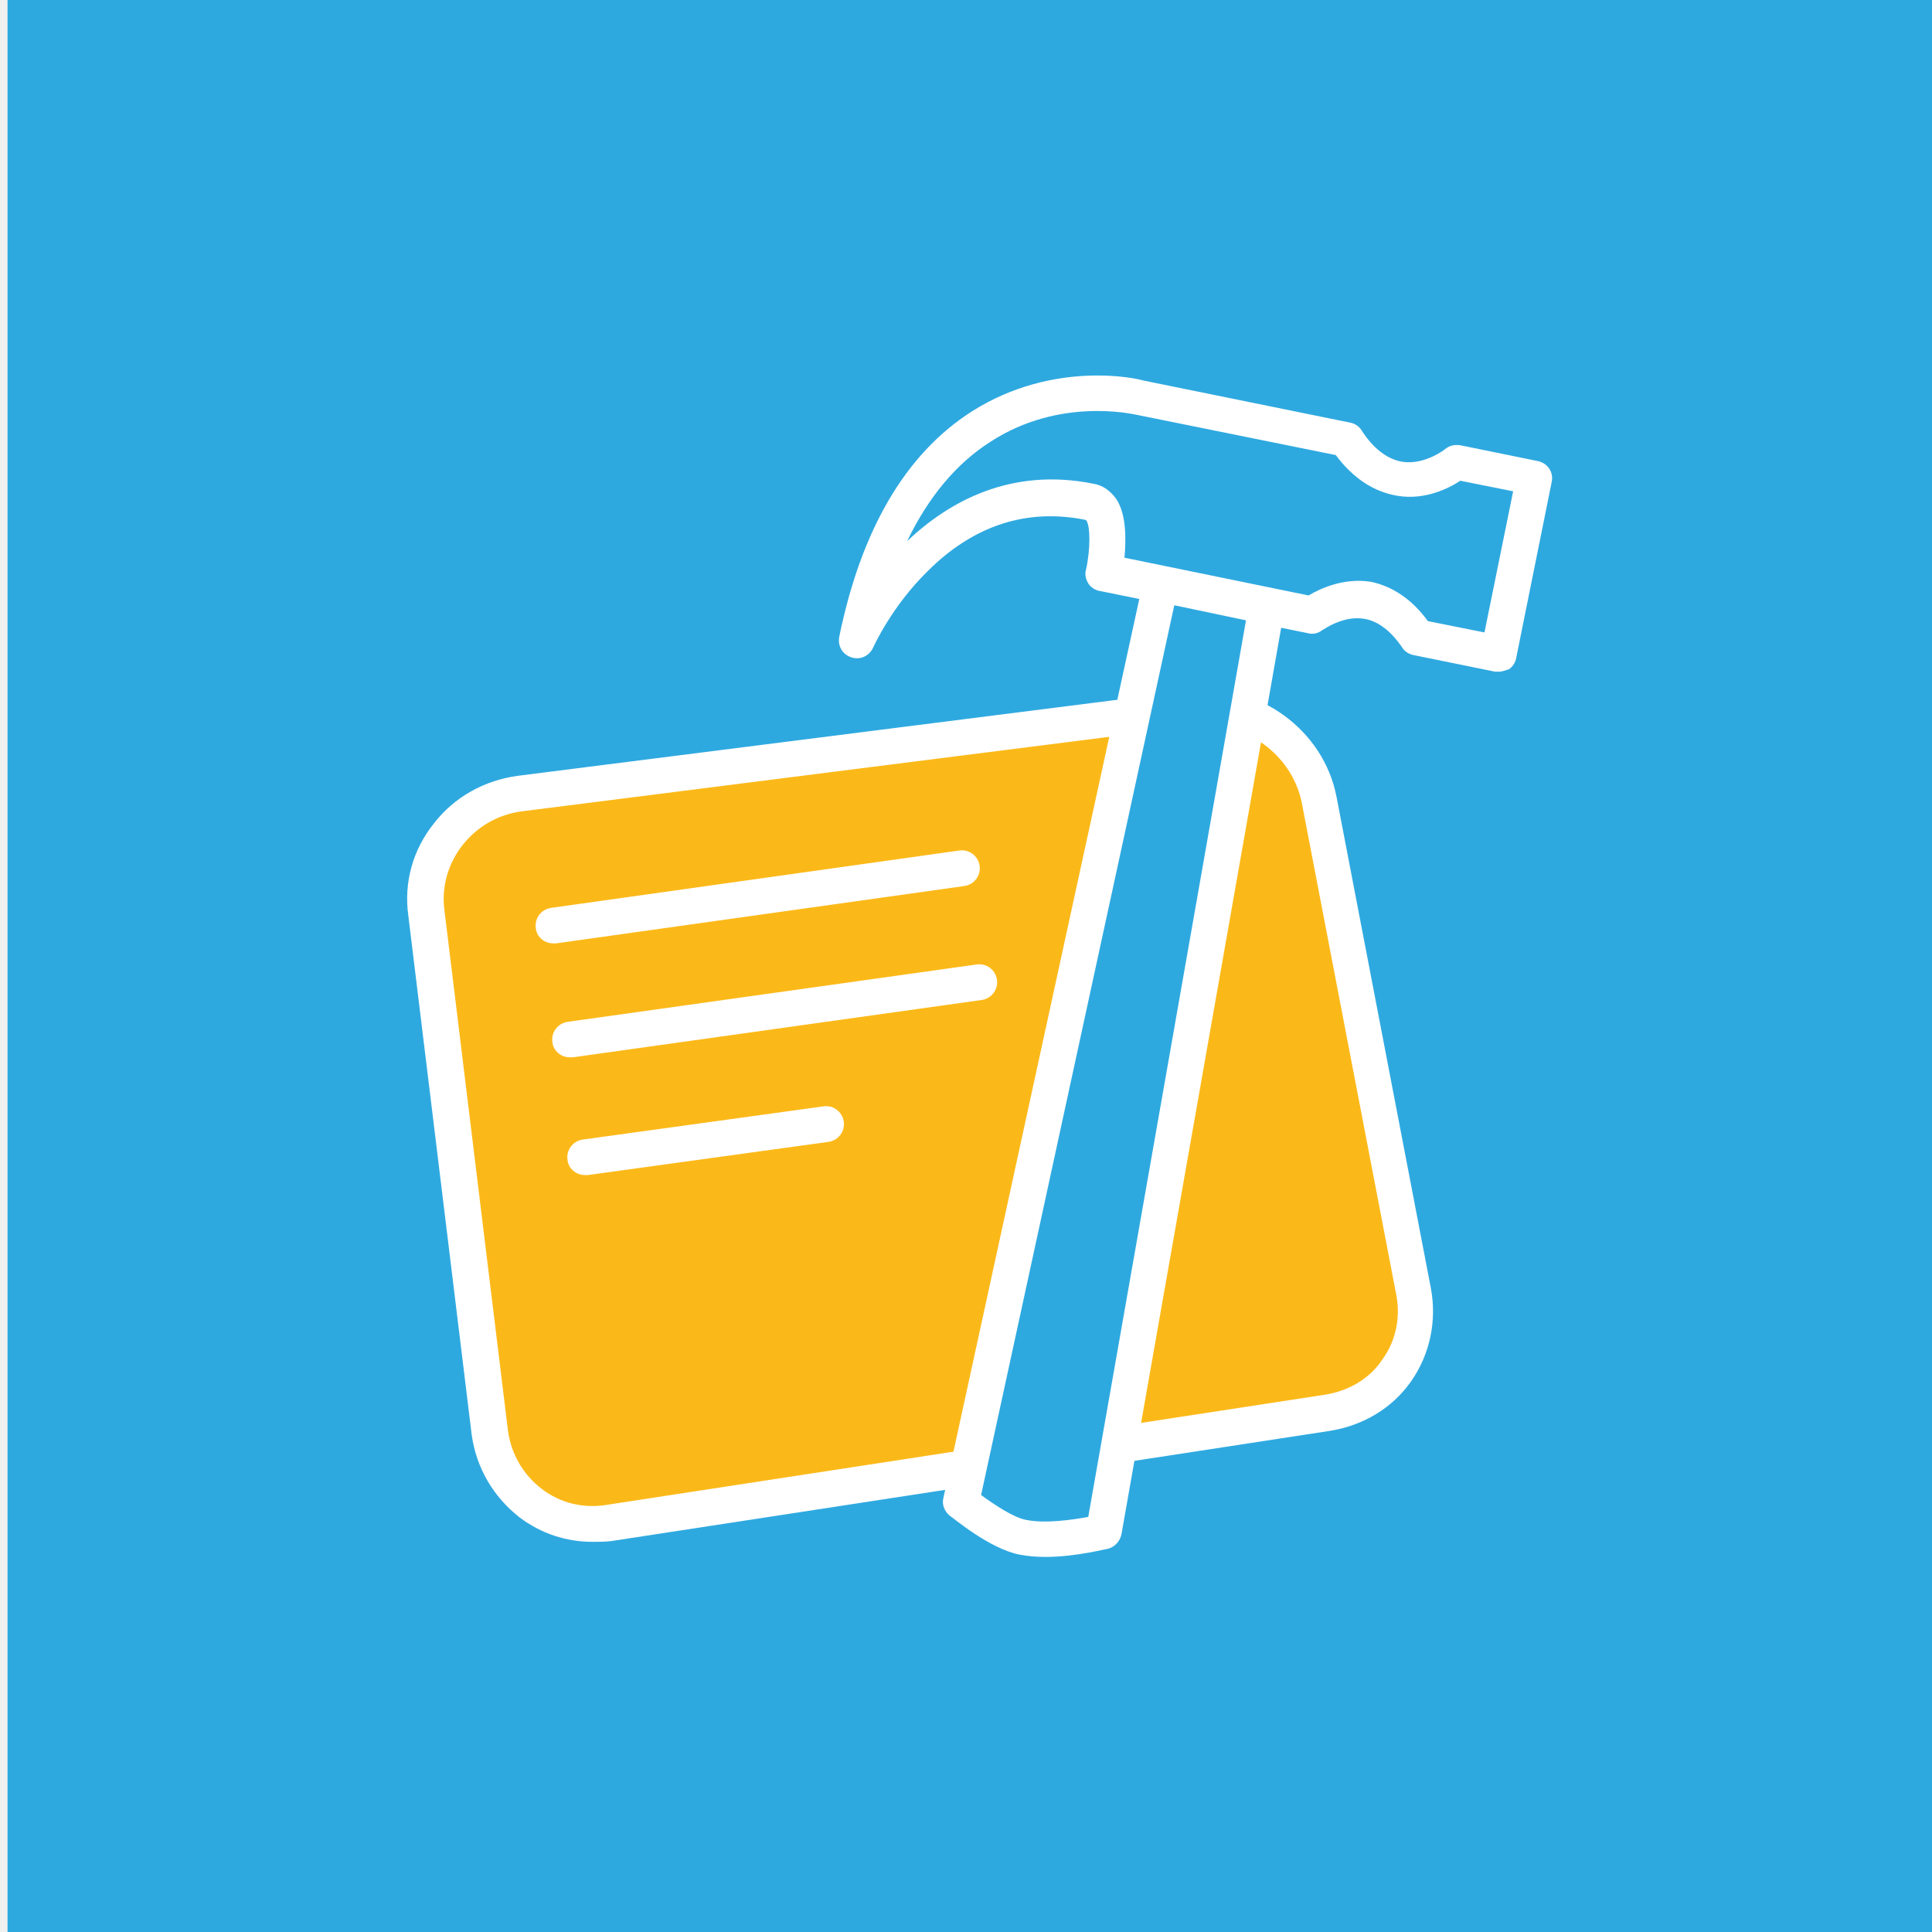
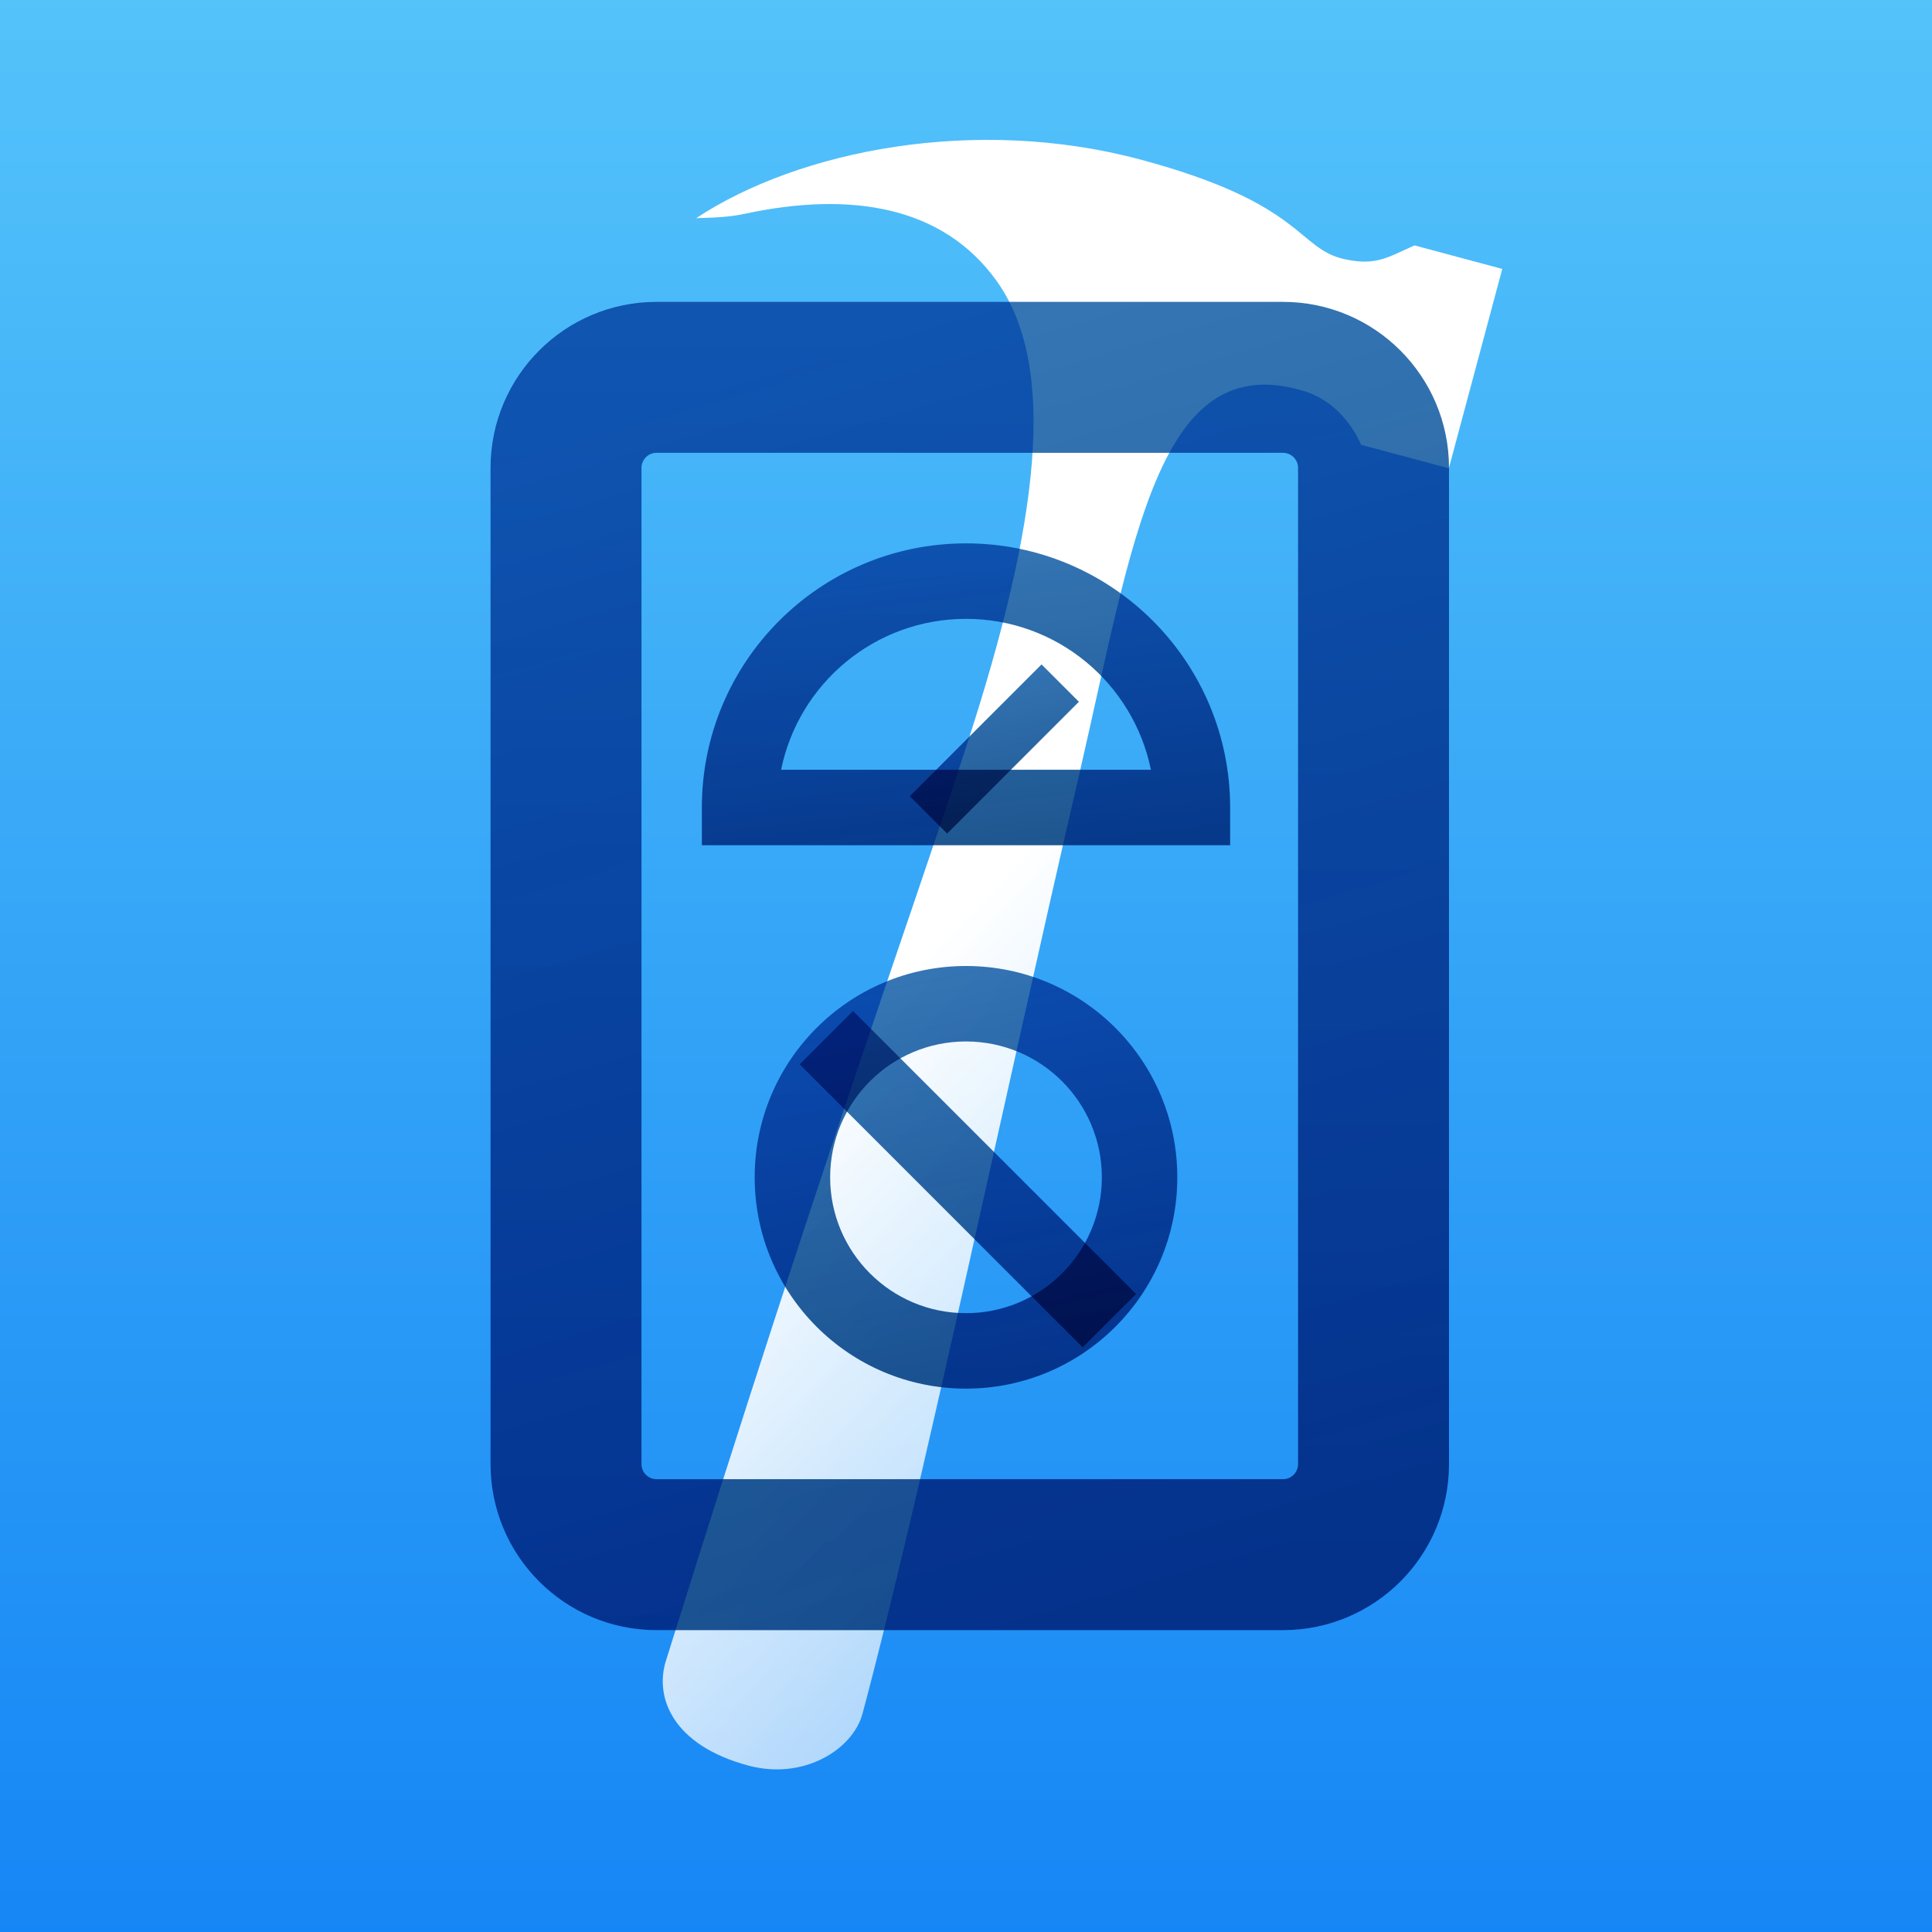
- <svg xmlns="http://www.w3.org/2000/svg" version="1.1" id="Layer_1" x="0px" y="0px" viewBox="-351 153 256 256" style="enable-background:new -351 153 256 256;" xml:space="preserve">
-   <style type="text/css">
- 	.st0{fill:#2EA9E0;}
- 	.st1{fill:#FBB919;}
- 	.st2{fill:#FFFFFF;}
- </style>
-   <g>
-     <g>
-       <rect x="-350" y="153" class="st0" width="256" height="256" />
-     </g>
-     <g>
-       <g>
-         <g>
-           <path class="st1" d="M-163.7,324.1c1.5,7.7-3.6,14.9-11.4,16.1l-95.2,14.6c-7.7,1.2-14.8-4.2-15.8-12l-8.4-68.8      c-1-7.8,4.6-14.9,12.4-15.9l89.1-11.3c7.8-1,15.3,4.5,16.8,12.2L-163.7,324.1z" />
+ <svg xmlns="http://www.w3.org/2000/svg" xmlns:xlink="http://www.w3.org/1999/xlink" width="256px" height="256px" viewBox="0 0 256 256" version="1.1">
+   <defs>
+     <linearGradient x1="50%" y1="0%" x2="50%" y2="100%" id="linearGradient-1">
+       <stop stop-color="#54C3FA" offset="0%" />
+       <stop stop-color="#1586F5" offset="100%" />
+     </linearGradient>
+     <rect id="path-2" x="0" y="0" width="256" height="256" />
+     <linearGradient x1="62.639%" y1="39.956%" x2="155.019%" y2="142.072%" id="linearGradient-4">
+       <stop stop-color="#FFFFFF" offset="0%" />
+       <stop stop-color="#FFFFFF" stop-opacity="0" offset="100%" />
+     </linearGradient>
+     <linearGradient x1="50%" y1="0%" x2="70.782%" y2="100%" id="linearGradient-5">
+       <stop stop-color="#135EA7" stop-opacity="0.855" offset="0%" />
+       <stop stop-color="#1E568F" offset="100%" />
+     </linearGradient>
+   </defs>
+   <g id="New-Icons" stroke="none" stroke-width="1" fill="none" fill-rule="evenodd">
+     <g id="Xcode-Analyze">
+       <g id="xcode-analyze">
+         <mask id="mask-3" fill="white">
+           <use xlink:href="#path-2" />
+         </mask>
+         <use id="Rectangle" fill="url(#linearGradient-1)" xlink:href="#path-2" />
+         <g id="hammer" mask="url(#mask-3)" fill="url(#linearGradient-4)">
+           <g transform="translate(120.7427, 126.3679) rotate(15) translate(-120.7427, -126.3679) translate(67.74266, 16.8679)" id="Oval">
+             <path d="M83.878,24.017 C89.766,24.193 93.082,28.94 93.129,28.94 C98.806,28.94 102.802,28.94 105.163,28.94 C105.163,20.47 105.163,4.09 105.163,1.588 C101.411,1.588 99.97,1.588 93.129,1.588 C90.092,4.027 88.938,5.54 84.672,5.746 C78.161,6.06 77.713,1.42108547e-14 55.1,1.42108547e-14 C32.488,1.42108547e-14 11.1,10.499 0.251,22.737 C2.897,21.938 4.413,21.484 6.4,20.47 C19.14,13.968 31.432,12.723 40.86,20.47 C51.759,29.425 54.59,50.274 52.951,80.929 C51.52,107.713 48.793,136.699 45.852,208.44 C45.644,213.509 49.627,219 59.993,219 C67.608,219 72.827,213.349 72.827,208.44 C72.827,178.917 69.917,126.677 68.355,80.929 C67.265,49 63.723,23.414 83.878,24.017 Z" />
+           </g>
        </g>
-         <g>
-           <path class="st2" d="M-272.5,357.3c-3.5,0-6.8-1.1-9.6-3.2c-3.5-2.7-5.8-6.6-6.4-11l-8.4-68.8c-0.6-4.4,0.6-8.7,3.4-12.2      c2.7-3.5,6.7-5.7,11.1-6.3l89.1-11.3c9-1.1,17.7,5.2,19.4,14.1l12.5,65.1c0.8,4.3-0.1,8.7-2.6,12.3c-2.5,3.6-6.4,5.9-10.8,6.6      l-95.2,14.6C-270.8,357.3-271.6,357.3-272.5,357.3z M-191.2,249.1c-0.5,0-1,0-1.5,0.1l-89.1,11.3c-6.5,0.8-11.2,6.8-10.3,13.2      l8.4,68.8c0.4,3.1,2,5.9,4.5,7.8c2.5,1.9,5.5,2.6,8.6,2.1l95.2-14.6c3.1-0.5,5.9-2.1,7.6-4.7c1.8-2.5,2.4-5.6,1.8-8.6l0,0      l-12.5-65.1C-179.7,253.4-185.2,249.1-191.2,249.1z" />
-         </g>
-       </g>
-       <g>
-         <g>
-           <path class="st0" d="M-237.5,237.8c8-39.4,37.3-32.2,37.3-32.2l27.6,5.6c6.5,9.8,14.6,3,14.6,3l10.3,2.1l-4.7,23.3l-10.8-2.2      c-6-9.1-14-2.9-14-2.9l-27.6-5.6c0,0,1.9-8.7-1.8-9.4C-227.5,215.2-237.5,237.8-237.5,237.8z" />
-           <path class="st2" d="M-152.4,242c-0.2,0-0.3,0-0.5,0l-10.8-2.2c-0.6-0.1-1.2-0.5-1.5-1c-1.5-2.2-3.2-3.5-5-3.8      c-2.9-0.5-5.5,1.5-5.6,1.5c-0.5,0.4-1.2,0.6-1.9,0.4l-27.6-5.6c-0.6-0.1-1.2-0.5-1.5-1c-0.3-0.5-0.5-1.2-0.3-1.8      c0.6-2.7,0.6-5.9,0-6.6c-7.8-1.6-14.9,0.7-21,6.8c-4.8,4.7-7.2,10.1-7.2,10.1c-0.5,1.1-1.7,1.7-2.9,1.3      c-1.2-0.4-1.8-1.5-1.6-2.7c2.9-14.2,8.8-24.3,17.6-29.9c10.9-6.9,22.1-4.3,22.6-4.1l27.5,5.6c0.6,0.1,1.2,0.5,1.5,1      c1.6,2.5,3.5,3.9,5.5,4.2c3,0.4,5.6-1.7,5.6-1.7c0.6-0.5,1.3-0.6,2-0.5l10.3,2.1c1.3,0.3,2.1,1.5,1.8,2.8l-4.7,23.3      c-0.1,0.6-0.5,1.2-1,1.5C-151.5,241.8-151.9,242-152.4,242z M-161.8,235.3l7.5,1.5l3.8-18.7l-7-1.4c-1.5,1-4.7,2.6-8.3,2      c-3.1-0.5-5.9-2.3-8.2-5.4l-26.7-5.4c-0.2,0-9.9-2.3-19,3.6c-4.6,2.9-8.3,7.4-11.1,13.2c5.6-5.3,13.8-9.8,24.7-7.6      c1.2,0.2,2.2,0.9,3,2c1.4,2.1,1.3,5.5,1.1,7.8l24.4,5c1.5-0.9,4.7-2.4,8.3-1.8C-166.5,230.7-163.9,232.4-161.8,235.3z" />
-         </g>
-         <g>
-           <path class="st0" d="M-197.1,230.4L-223.6,352c0,0,4.7,4,8.2,4.7c4.4,0.9,10.7-0.8,10.7-0.8l21.6-122.6L-197.1,230.4z" />
-           <path class="st2" d="M-212.5,359.3c-1.2,0-2.3-0.1-3.4-0.3c-4-0.8-8.7-4.8-9.3-5.2c-0.7-0.6-1-1.5-0.8-2.3l26.5-121.6      c0.3-1.3,1.5-2.1,2.8-1.8l14,2.9c1.3,0.3,2.1,1.5,1.9,2.7l-21.6,122.6c-0.2,0.9-0.8,1.6-1.7,1.9      C-204.3,358.2-208.4,359.3-212.5,359.3z M-221,351.1c1.8,1.3,4.3,3,6,3.3c2.5,0.5,6,0,8.2-0.4l20.9-118.8l-9.5-2L-221,351.1z" />
-         </g>
-       </g>
-       <g>
-         <path class="st2" d="M-277.7,278c-1.2,0-2.2-0.9-2.3-2c-0.2-1.3,0.7-2.5,2-2.7l54.1-7.6c1.3-0.2,2.5,0.7,2.7,2     c0.2,1.3-0.7,2.5-2,2.7l-54.1,7.6C-277.5,278-277.6,278-277.7,278z" />
-       </g>
-       <g>
-         <path class="st2" d="M-275.5,293.1c-1.2,0-2.2-0.9-2.3-2c-0.2-1.3,0.7-2.5,2-2.7l54.2-7.6c1.3-0.2,2.5,0.7,2.7,2     c0.2,1.3-0.7,2.5-2,2.7l-54.2,7.6C-275.3,293.1-275.4,293.1-275.5,293.1z" />
-       </g>
-       <g>
-         <path class="st2" d="M-273.5,308.7c-1.2,0-2.2-0.9-2.3-2c-0.2-1.3,0.7-2.5,2-2.7l31.9-4.4c1.3-0.2,2.5,0.7,2.7,2     c0.2,1.3-0.7,2.5-2,2.7l-31.9,4.4C-273.3,308.7-273.4,308.7-273.5,308.7z" />
+         <path d="M87,60 C85.895,60 85,60.895 85,62 L85,194 C85,195.105 85.895,196 87,196 L170,196 C171.105,196 172,195.105 172,194 L172,62 C172,60.895 171.105,60 170,60 L87,60 Z M87,40 L170,40 C182.15,40 192,49.85 192,62 L192,194 C192,206.15 182.15,216 170,216 L87,216 C74.85,216 65,206.15 65,194 L65,62 C65,49.85 74.85,40 87,40 Z" id="Rectangle-10" fill="url(#linearGradient-5)" fill-rule="nonzero" style="mix-blend-mode: multiply;" mask="url(#mask-3)" />
+         <path d="M163,107 L163,112 L93,112 L93,107 C93,87.67 108.67,72 128,72 C147.33,72 163,87.67 163,107 Z M128,82 C115.905,82 105.816,90.589 103.5,102 L152.5,102 C150.184,90.589 140.095,82 128,82 Z" id="Oval-5" fill="url(#linearGradient-5)" fill-rule="nonzero" style="mix-blend-mode: multiply;" mask="url(#mask-3)" />
+         <path d="M128,174 C137.941,174 146,165.941 146,156 C146,146.059 137.941,138 128,138 C118.059,138 110,146.059 110,156 C110,165.941 118.059,174 128,174 Z M128,184 C112.536,184 100,171.464 100,156 C100,140.536 112.536,128 128,128 C143.464,128 156,140.536 156,156 C156,171.464 143.464,184 128,184 Z" id="Oval-8" fill="url(#linearGradient-5)" fill-rule="nonzero" style="mix-blend-mode: multiply;" mask="url(#mask-3)" />
+         <polygon id="Line-2" fill="url(#linearGradient-5)" fill-rule="nonzero" style="mix-blend-mode: multiply;" mask="url(#mask-3)" points="125.5 110.45 120.55 105.5 138.01 88.04 142.96 92.99" />
+         <polygon id="Line-2-Copy" fill="url(#linearGradient-5)" fill-rule="nonzero" style="mix-blend-mode: multiply;" mask="url(#mask-3)" points="105.961 141.032 113.032 133.961 150.536 171.464 143.464 178.536" />
      </g>
    </g>
  </g>
</svg>
